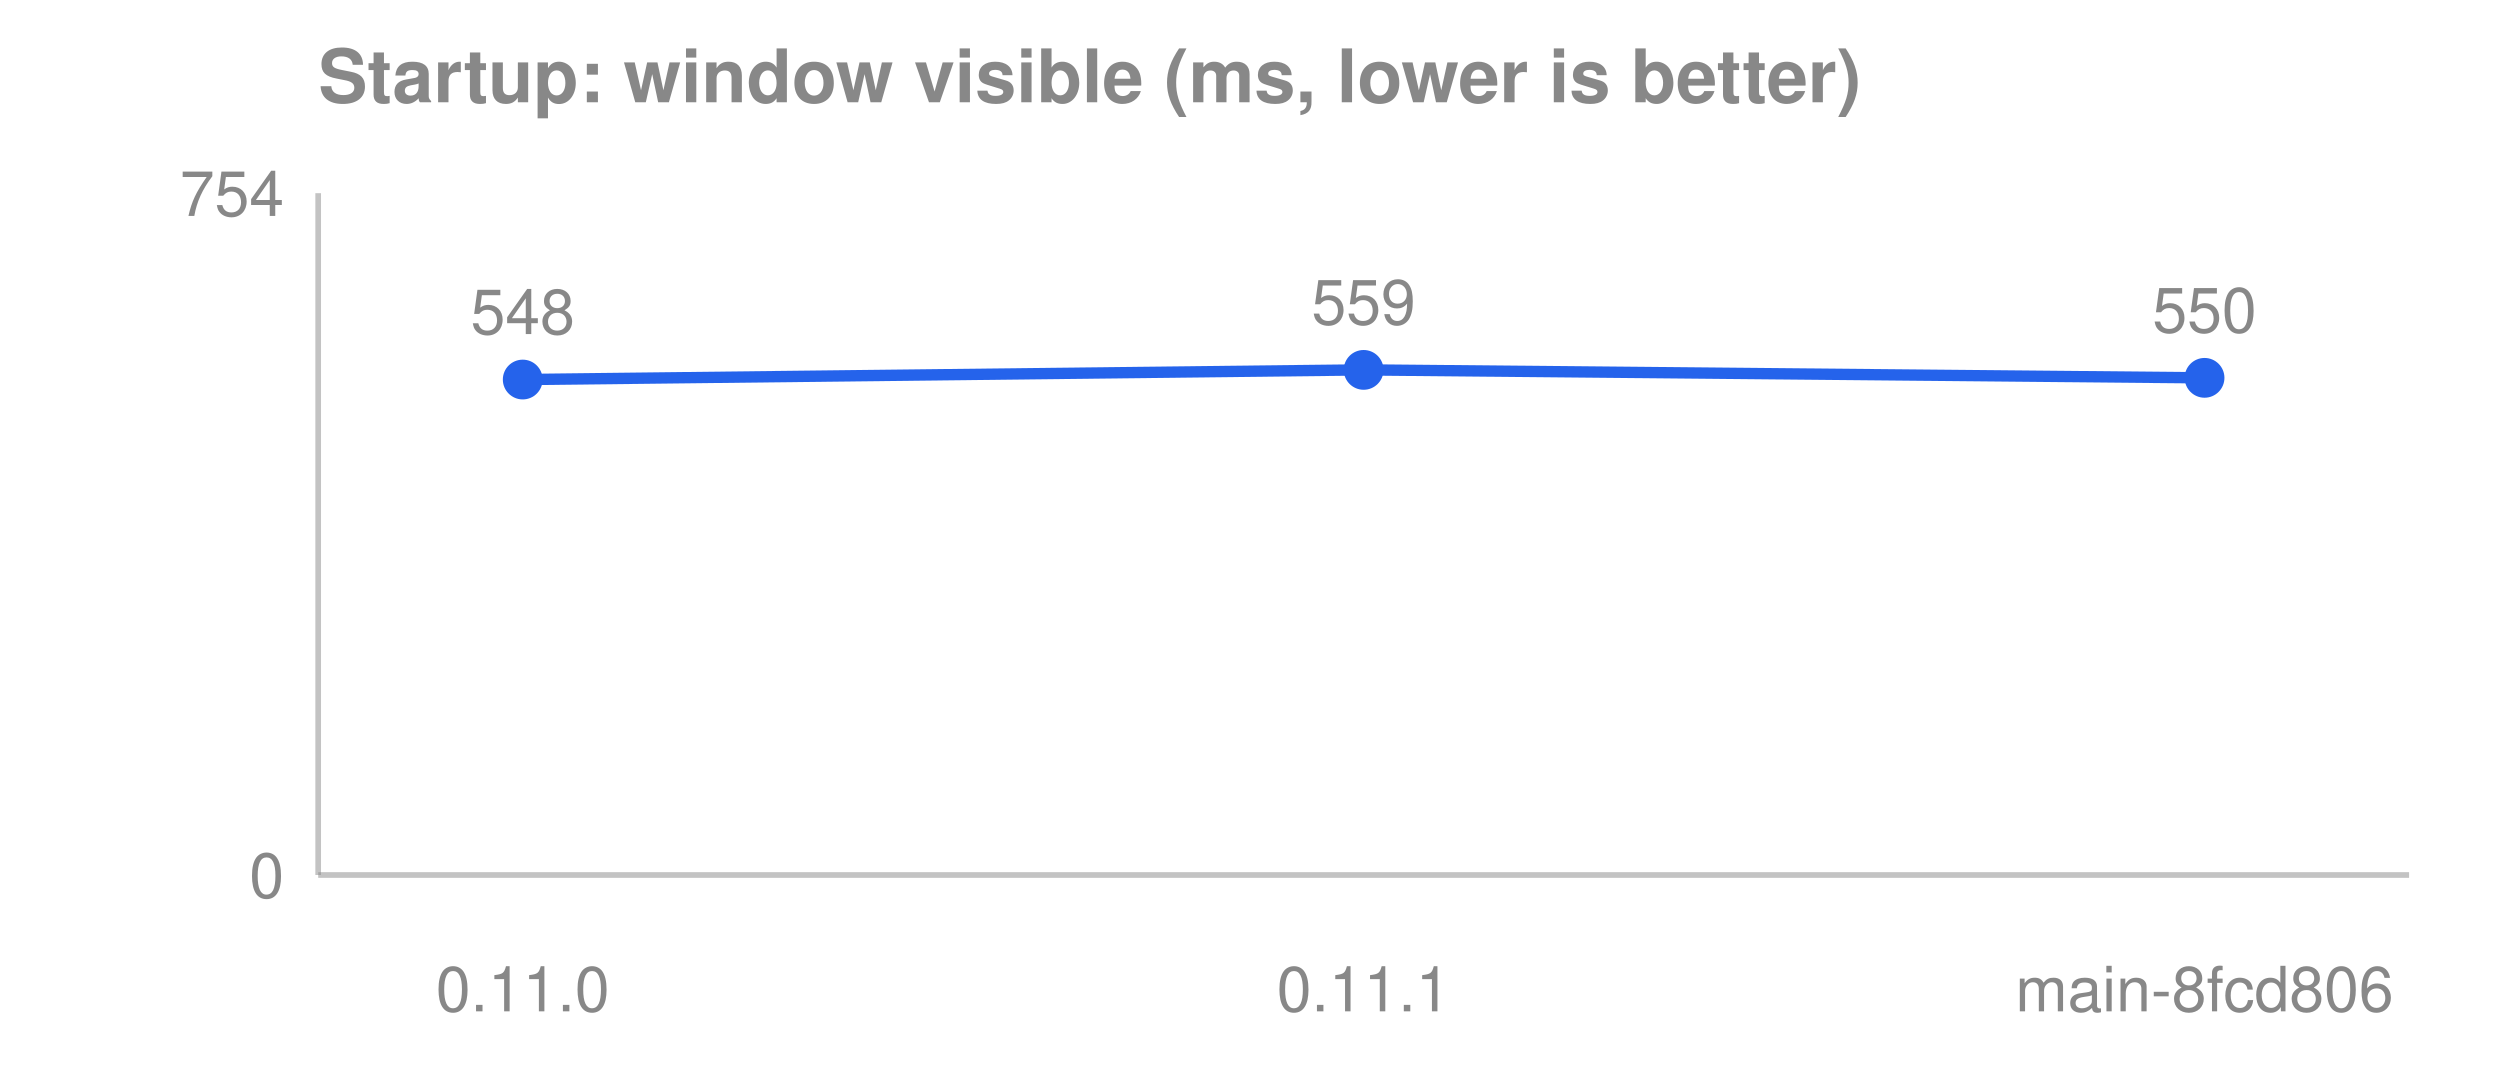
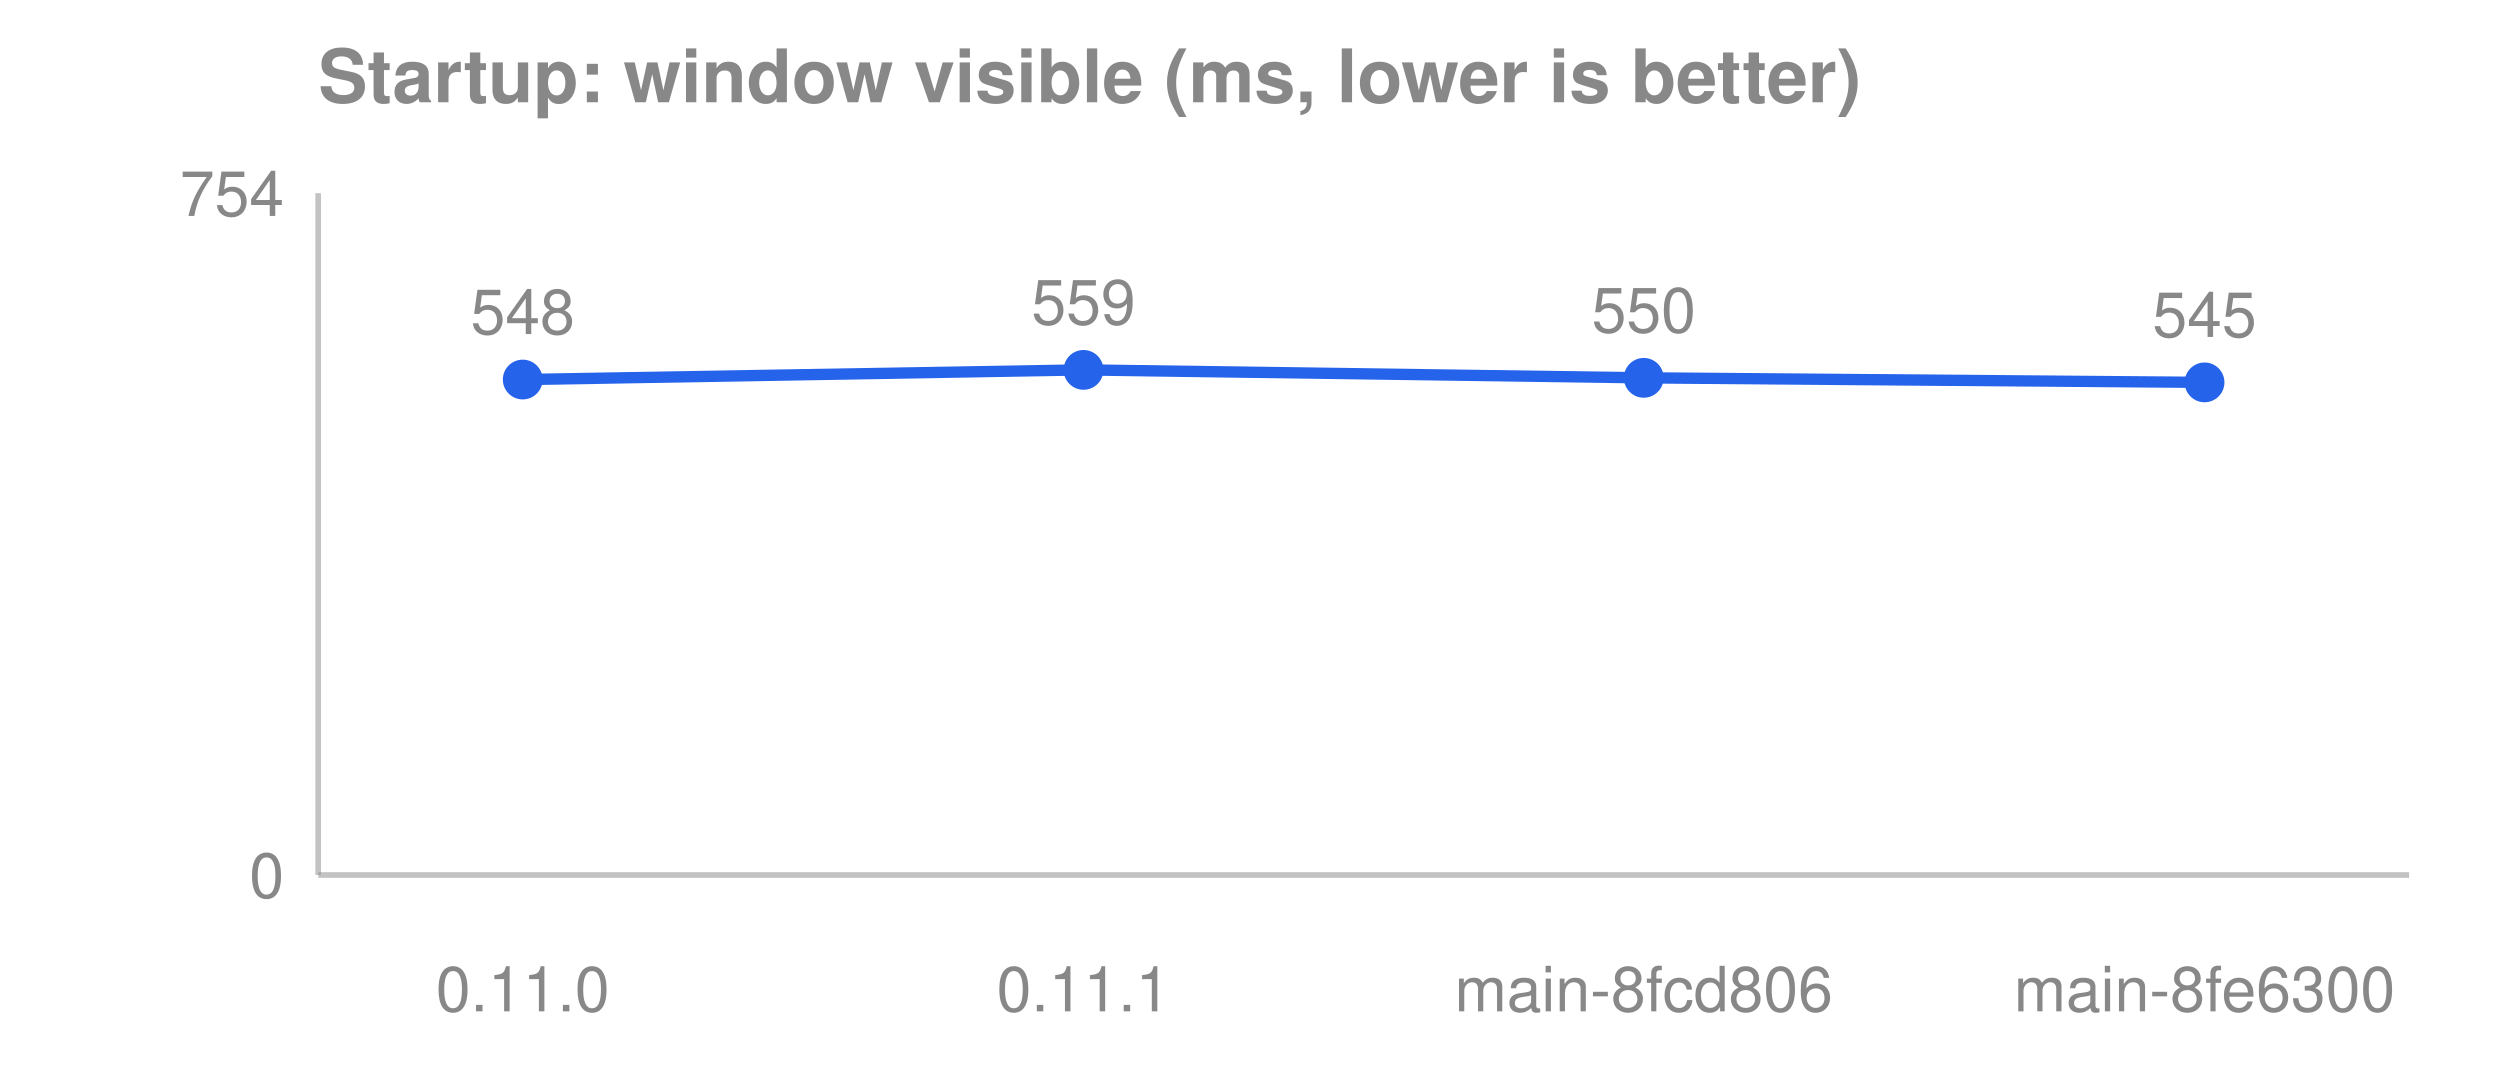
<svg xmlns="http://www.w3.org/2000/svg" width="440" height="190" viewBox="0 0 440 190" font-family="-apple-system, Helvetica, Arial, sans-serif" font-size="11">
  <text x="56" y="18" font-size="13" font-weight="600" fill="#888">Startup: window visible (ms, lower is better)</text>
  <line x1="56" y1="154" x2="424" y2="154" stroke="#888" stroke-opacity="0.5" />
  <line x1="56" y1="34" x2="56" y2="154" stroke="#888" stroke-opacity="0.5" />
  <text x="50" y="158" text-anchor="end" fill="#888">0</text>
  <text x="50" y="38" text-anchor="end" fill="#888">754</text>
-   <polyline points="92.0,66.8 240.0,65.1 388.0,66.5" fill="none" stroke="#2563eb" stroke-width="2" />
+   <polyline points="92.0,66.8 190.7,65.1 289.3,66.5 388.0,67.3" fill="none" stroke="#2563eb" stroke-width="2" />
  <text x="92.0" y="178" text-anchor="middle" fill="#888">0.11.0</text>
  <circle cx="92.0" cy="66.8" r="3.5" fill="#2563eb" />
  <text x="92.0" y="58.8" text-anchor="middle" fill="#888">548</text>
-   <text x="240.0" y="178" text-anchor="middle" fill="#888">0.11.1</text>
-   <circle cx="240.0" cy="65.1" r="3.5" fill="#2563eb" />
-   <text x="240.0" y="57.1" text-anchor="middle" fill="#888">559</text>
-   <text x="388.0" y="178" text-anchor="middle" fill="#888">main-8fcd806</text>
-   <circle cx="388.0" cy="66.5" r="3.5" fill="#2563eb" />
-   <text x="388.0" y="58.5" text-anchor="middle" fill="#888">550</text>
+   <text x="190.7" y="178" text-anchor="middle" fill="#888">0.11.1</text>
+   <circle cx="190.7" cy="65.1" r="3.5" fill="#2563eb" />
+   <text x="190.7" y="57.1" text-anchor="middle" fill="#888">559</text>
+   <text x="289.3" y="178" text-anchor="middle" fill="#888">main-8fcd806</text>
+   <circle cx="289.3" cy="66.5" r="3.5" fill="#2563eb" />
+   <text x="289.3" y="58.5" text-anchor="middle" fill="#888">550</text>
+   <text x="388.0" y="178" text-anchor="middle" fill="#888">main-8fe6300</text>
+   <circle cx="388.0" cy="67.3" r="3.5" fill="#2563eb" />
+   <text x="388.0" y="59.3" text-anchor="middle" fill="#888">545</text>
</svg>
